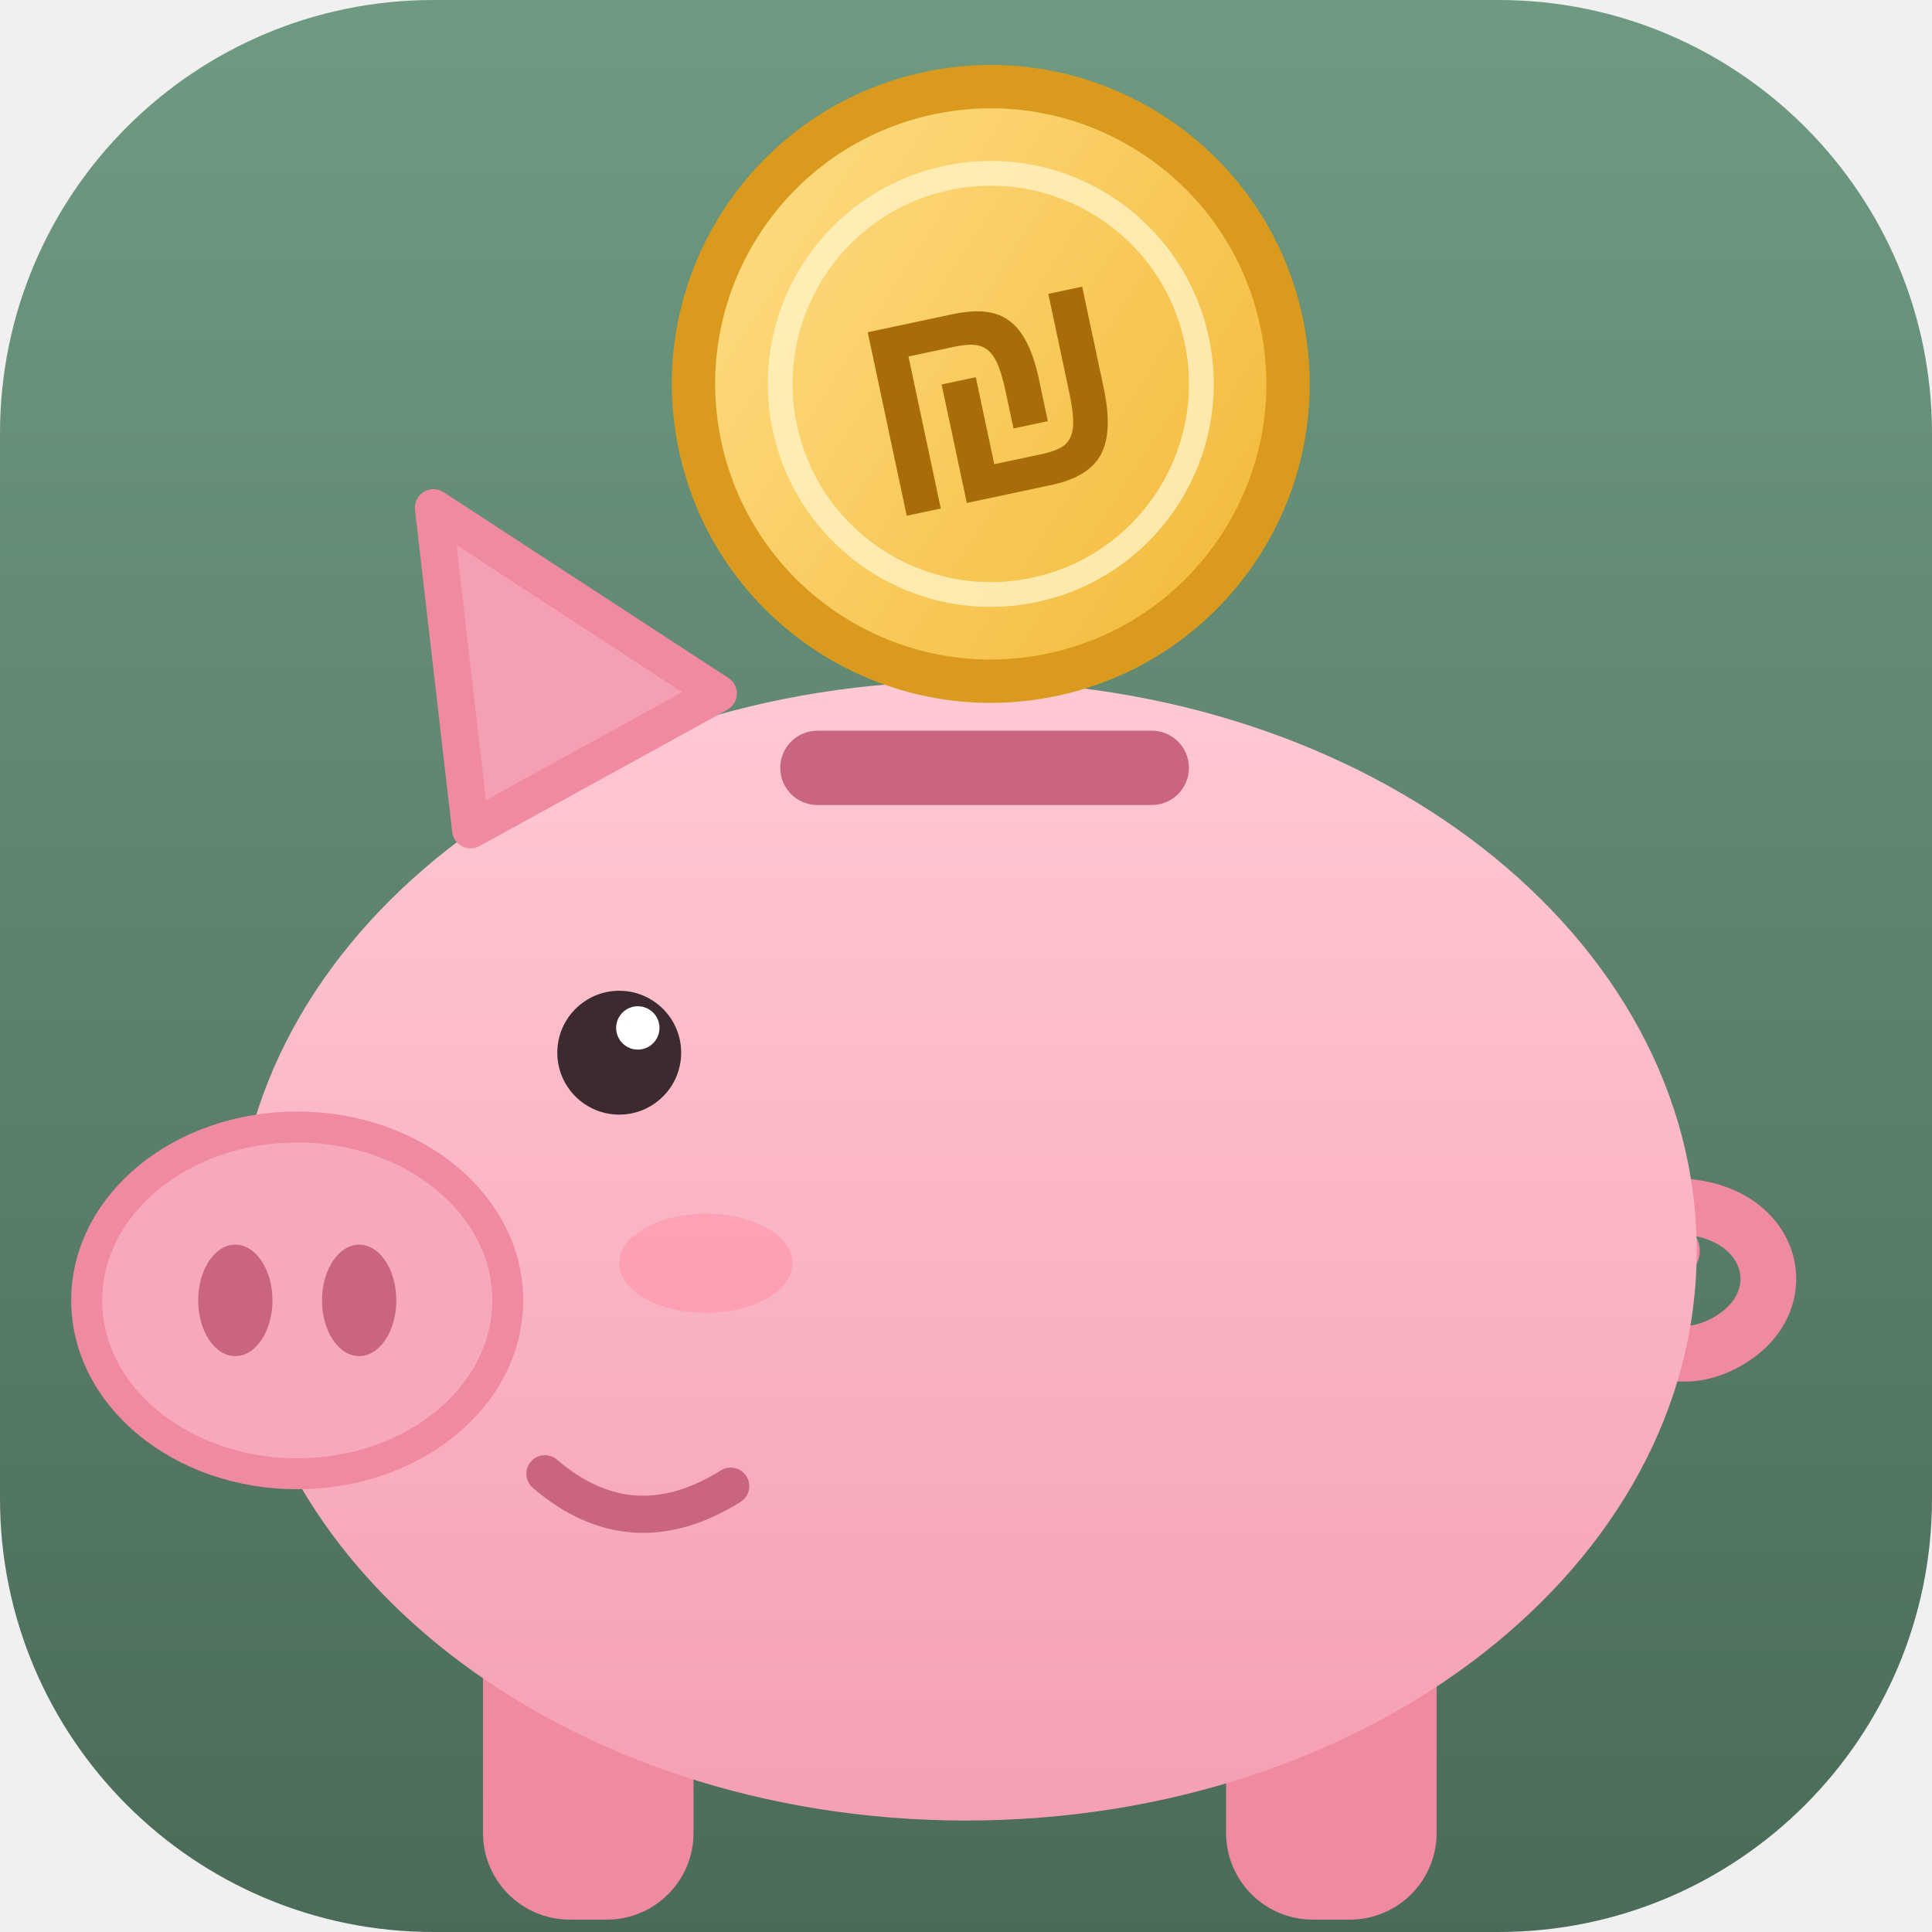
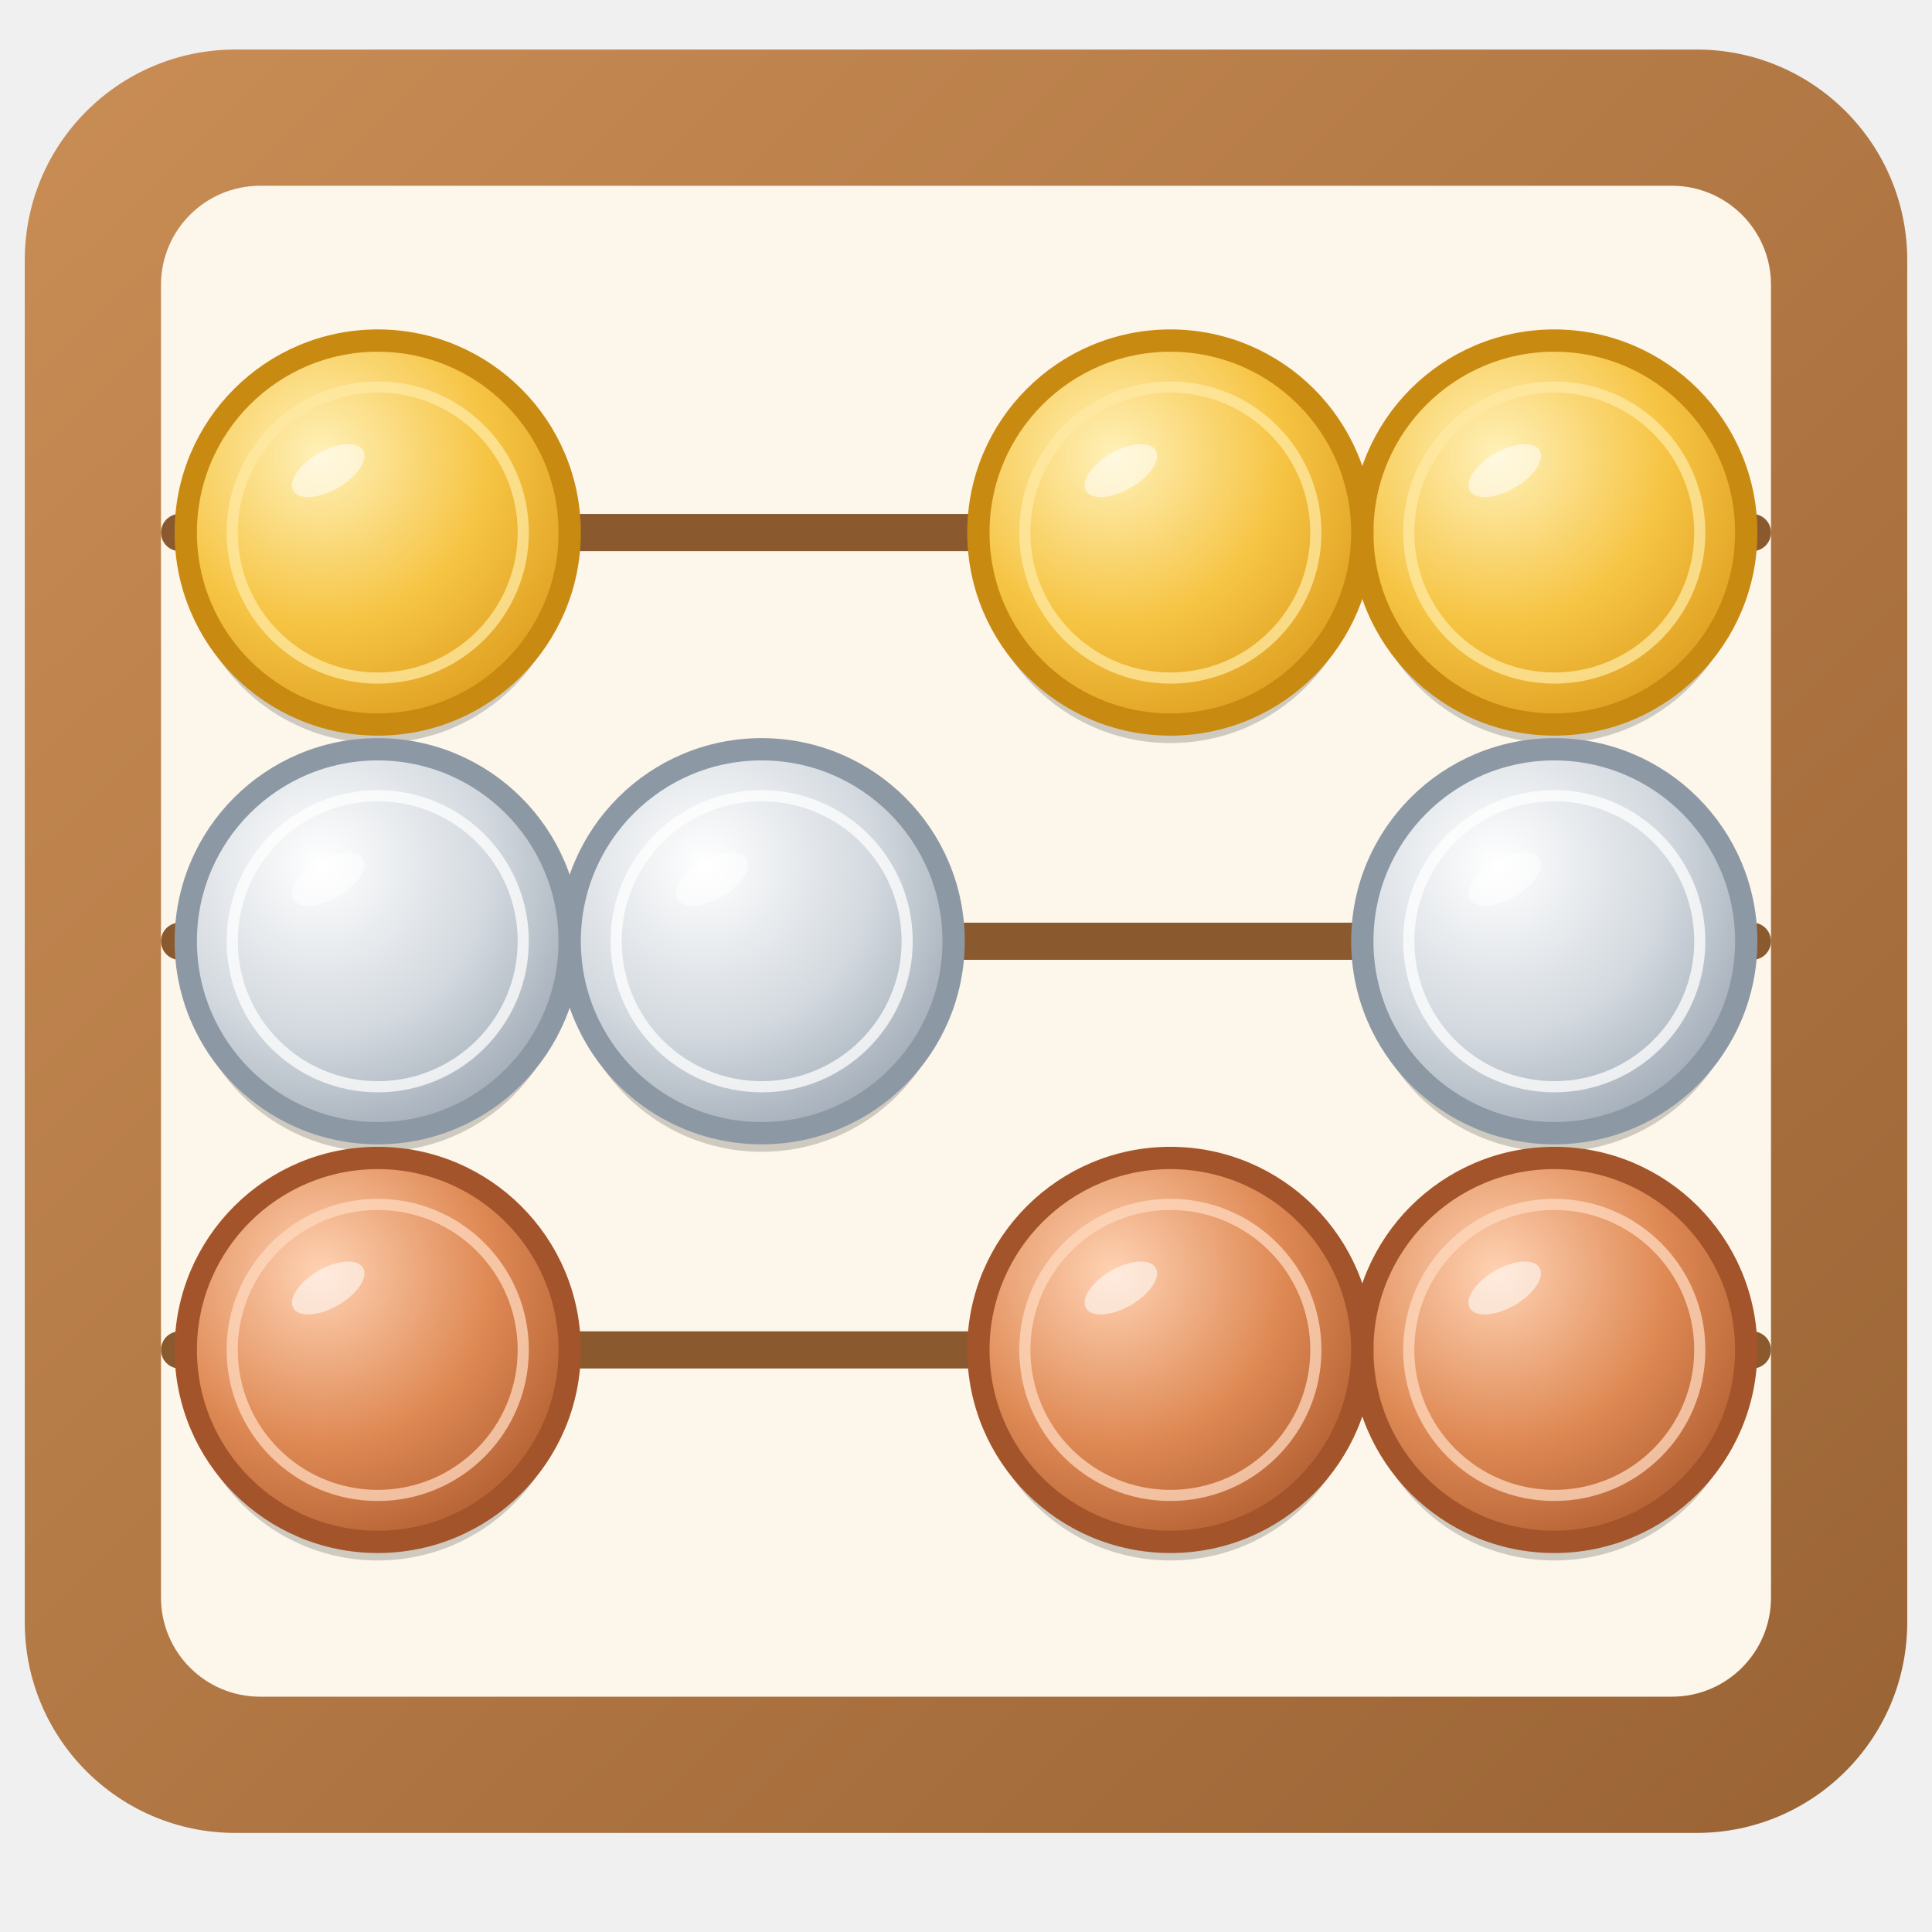
- <svg xmlns="http://www.w3.org/2000/svg" viewBox="100 66 312 312">
+ <svg xmlns="http://www.w3.org/2000/svg" viewBox="100 104 312 312">
  <defs>
    <linearGradient id="bg" x1="0" y1="0" x2="0" y2="1">
      <stop offset="0" stop-color="#6f9a82" />
      <stop offset="1" stop-color="#4a6b58" />
    </linearGradient>
-     <linearGradient id="pig" x1="0" y1="0" x2="0" y2="1">
-       <stop offset="0" stop-color="#ffc9d4" />
-       <stop offset="1" stop-color="#f59fb2" />
+     <linearGradient id="wood" x1="0" y1="0" x2="1" y2="1">
+       <stop offset="0" stop-color="#c98d55" />
+       <stop offset="1" stop-color="#9a6334" />
    </linearGradient>
-     <linearGradient id="coin" x1="0" y1="0" x2="1" y2="1">
-       <stop offset="0" stop-color="#ffe08a" />
-       <stop offset="1" stop-color="#f2b632" />
-     </linearGradient>
+     <radialGradient id="ggold" cx=".35" cy=".3" r=".8">
+       <stop offset="0" stop-color="#fff1b8" />
+       <stop offset=".55" stop-color="#f6c443" />
+       <stop offset="1" stop-color="#dc9a1c" />
+     </radialGradient>
+     <radialGradient id="gsilver" cx=".35" cy=".3" r=".8">
+       <stop offset="0" stop-color="#ffffff" />
+       <stop offset=".55" stop-color="#d3d9df" />
+       <stop offset="1" stop-color="#9aa5b1" />
+     </radialGradient>
+     <radialGradient id="gcopper" cx=".35" cy=".3" r=".8">
+       <stop offset="0" stop-color="#ffd2b3" />
+       <stop offset=".55" stop-color="#df8a55" />
+       <stop offset="1" stop-color="#ad5a2e" />
+     </radialGradient>
  </defs>
-   <rect x="100" y="66" width="312" height="312" rx="70" fill="url(#bg)" />
-   <rect x="178" y="320" width="34" height="56" rx="14" fill="#f08aa1" />
-   <rect x="298" y="320" width="34" height="56" rx="14" fill="#f08aa1" />
-   <path d="M362 262c22-6 30 12 18 20s-24-4-10-14" fill="none" stroke="#f08aa1" stroke-width="9" stroke-linecap="round" />
-   <ellipse cx="256" cy="268" rx="118" ry="92" fill="url(#pig)" />
-   <path d="M176 200 l-6 -52 l46 30 z" fill="#f59fb2" stroke="#f08aa1" stroke-width="6" stroke-linejoin="round" />
-   <rect x="226" y="184" width="66" height="12" rx="6" fill="#c9667e" />
-   <ellipse cx="148" cy="276" rx="34" ry="28" fill="#f7a9bb" stroke="#f08aa1" stroke-width="5" />
-   <ellipse cx="138" cy="276" rx="6" ry="9" fill="#c9667e" />
-   <ellipse cx="158" cy="276" rx="6" ry="9" fill="#c9667e" />
-   <circle cx="200" cy="236" r="10" fill="#3b2a2f" />
-   <circle cx="203" cy="232" r="3.5" fill="#fff" />
-   <ellipse cx="214" cy="270" rx="14" ry="8" fill="#ff8fa8" opacity=".55" />
-   <path d="M188 304 q14 12 30 2" fill="none" stroke="#c9667e" stroke-width="6" stroke-linecap="round" />
-   <g transform="rotate(-12 260 128)">
-     <circle cx="260" cy="128" r="48" fill="url(#coin)" stroke="#d99a1e" stroke-width="7" />
-     <circle cx="260" cy="128" r="34" fill="none" stroke="#fff3c4" stroke-width="4" opacity=".8" />
-     <text x="260" y="146" text-anchor="middle" font-family="Arial, sans-serif" font-size="50" font-weight="700" fill="#a86d08">₪</text>
+   <rect x="104" y="112" width="304" height="288" rx="34" fill="url(#wood)" />
+   <rect x="126" y="134" width="260" height="244" rx="16" fill="#fdf6ea" />
+   <rect x="126" y="187" width="260" height="6" rx="3" fill="#8a5a2e" />
+   <g>
+     <circle cx="161" cy="193" r="31" fill="#000" opacity=".18" />
+     <circle cx="161" cy="190" r="31" fill="url(#ggold)" stroke="#c98a12" stroke-width="3.6" />
+     <circle cx="161" cy="190" r="23.5" fill="none" stroke="#ffe9a3" stroke-width="1.8" opacity=".75" />
+     <ellipse cx="153" cy="180" rx="6.5" ry="3.2" fill="#fff" opacity=".55" transform="rotate(-30 153 180)" />
+   </g>
+   <g>
+     <circle cx="351" cy="193" r="31" fill="#000" opacity=".18" />
+     <circle cx="351" cy="190" r="31" fill="url(#ggold)" stroke="#c98a12" stroke-width="3.6" />
+     <circle cx="351" cy="190" r="23.5" fill="none" stroke="#ffe9a3" stroke-width="1.8" opacity=".75" />
+     <ellipse cx="343" cy="180" rx="6.5" ry="3.2" fill="#fff" opacity=".55" transform="rotate(-30 343 180)" />
+   </g>
+   <g>
+     <circle cx="289" cy="193" r="31" fill="#000" opacity=".18" />
+     <circle cx="289" cy="190" r="31" fill="url(#ggold)" stroke="#c98a12" stroke-width="3.6" />
+     <circle cx="289" cy="190" r="23.5" fill="none" stroke="#ffe9a3" stroke-width="1.8" opacity=".75" />
+     <ellipse cx="281" cy="180" rx="6.5" ry="3.2" fill="#fff" opacity=".55" transform="rotate(-30 281 180)" />
+   </g>
+   <rect x="126" y="253" width="260" height="6" rx="3" fill="#8a5a2e" />
+   <g>
+     <circle cx="161" cy="259" r="31" fill="#000" opacity=".18" />
+     <circle cx="161" cy="256" r="31" fill="url(#gsilver)" stroke="#8d98a5" stroke-width="3.6" />
+     <circle cx="161" cy="256" r="23.5" fill="none" stroke="#ffffff" stroke-width="1.8" opacity=".75" />
+     <ellipse cx="153" cy="246" rx="6.5" ry="3.2" fill="#fff" opacity=".55" transform="rotate(-30 153 246)" />
+   </g>
+   <g>
+     <circle cx="223" cy="259" r="31" fill="#000" opacity=".18" />
+     <circle cx="223" cy="256" r="31" fill="url(#gsilver)" stroke="#8d98a5" stroke-width="3.6" />
+     <circle cx="223" cy="256" r="23.5" fill="none" stroke="#ffffff" stroke-width="1.8" opacity=".75" />
+     <ellipse cx="215" cy="246" rx="6.5" ry="3.2" fill="#fff" opacity=".55" transform="rotate(-30 215 246)" />
+   </g>
+   <g>
+     <circle cx="351" cy="259" r="31" fill="#000" opacity=".18" />
+     <circle cx="351" cy="256" r="31" fill="url(#gsilver)" stroke="#8d98a5" stroke-width="3.6" />
+     <circle cx="351" cy="256" r="23.5" fill="none" stroke="#ffffff" stroke-width="1.8" opacity=".75" />
+     <ellipse cx="343" cy="246" rx="6.5" ry="3.2" fill="#fff" opacity=".55" transform="rotate(-30 343 246)" />
+   </g>
+   <rect x="126" y="319" width="260" height="6" rx="3" fill="#8a5a2e" />
+   <g>
+     <circle cx="161" cy="325" r="31" fill="#000" opacity=".18" />
+     <circle cx="161" cy="322" r="31" fill="url(#gcopper)" stroke="#a3542a" stroke-width="3.6" />
+     <circle cx="161" cy="322" r="23.5" fill="none" stroke="#ffd9bf" stroke-width="1.8" opacity=".75" />
+     <ellipse cx="153" cy="312" rx="6.5" ry="3.2" fill="#fff" opacity=".55" transform="rotate(-30 153 312)" />
+   </g>
+   <g>
+     <circle cx="351" cy="325" r="31" fill="#000" opacity=".18" />
+     <circle cx="351" cy="322" r="31" fill="url(#gcopper)" stroke="#a3542a" stroke-width="3.6" />
+     <circle cx="351" cy="322" r="23.5" fill="none" stroke="#ffd9bf" stroke-width="1.8" opacity=".75" />
+     <ellipse cx="343" cy="312" rx="6.5" ry="3.2" fill="#fff" opacity=".55" transform="rotate(-30 343 312)" />
+   </g>
+   <g>
+     <circle cx="289" cy="325" r="31" fill="#000" opacity=".18" />
+     <circle cx="289" cy="322" r="31" fill="url(#gcopper)" stroke="#a3542a" stroke-width="3.6" />
+     <circle cx="289" cy="322" r="23.5" fill="none" stroke="#ffd9bf" stroke-width="1.8" opacity=".75" />
+     <ellipse cx="281" cy="312" rx="6.5" ry="3.2" fill="#fff" opacity=".55" transform="rotate(-30 281 312)" />
  </g>
</svg>
